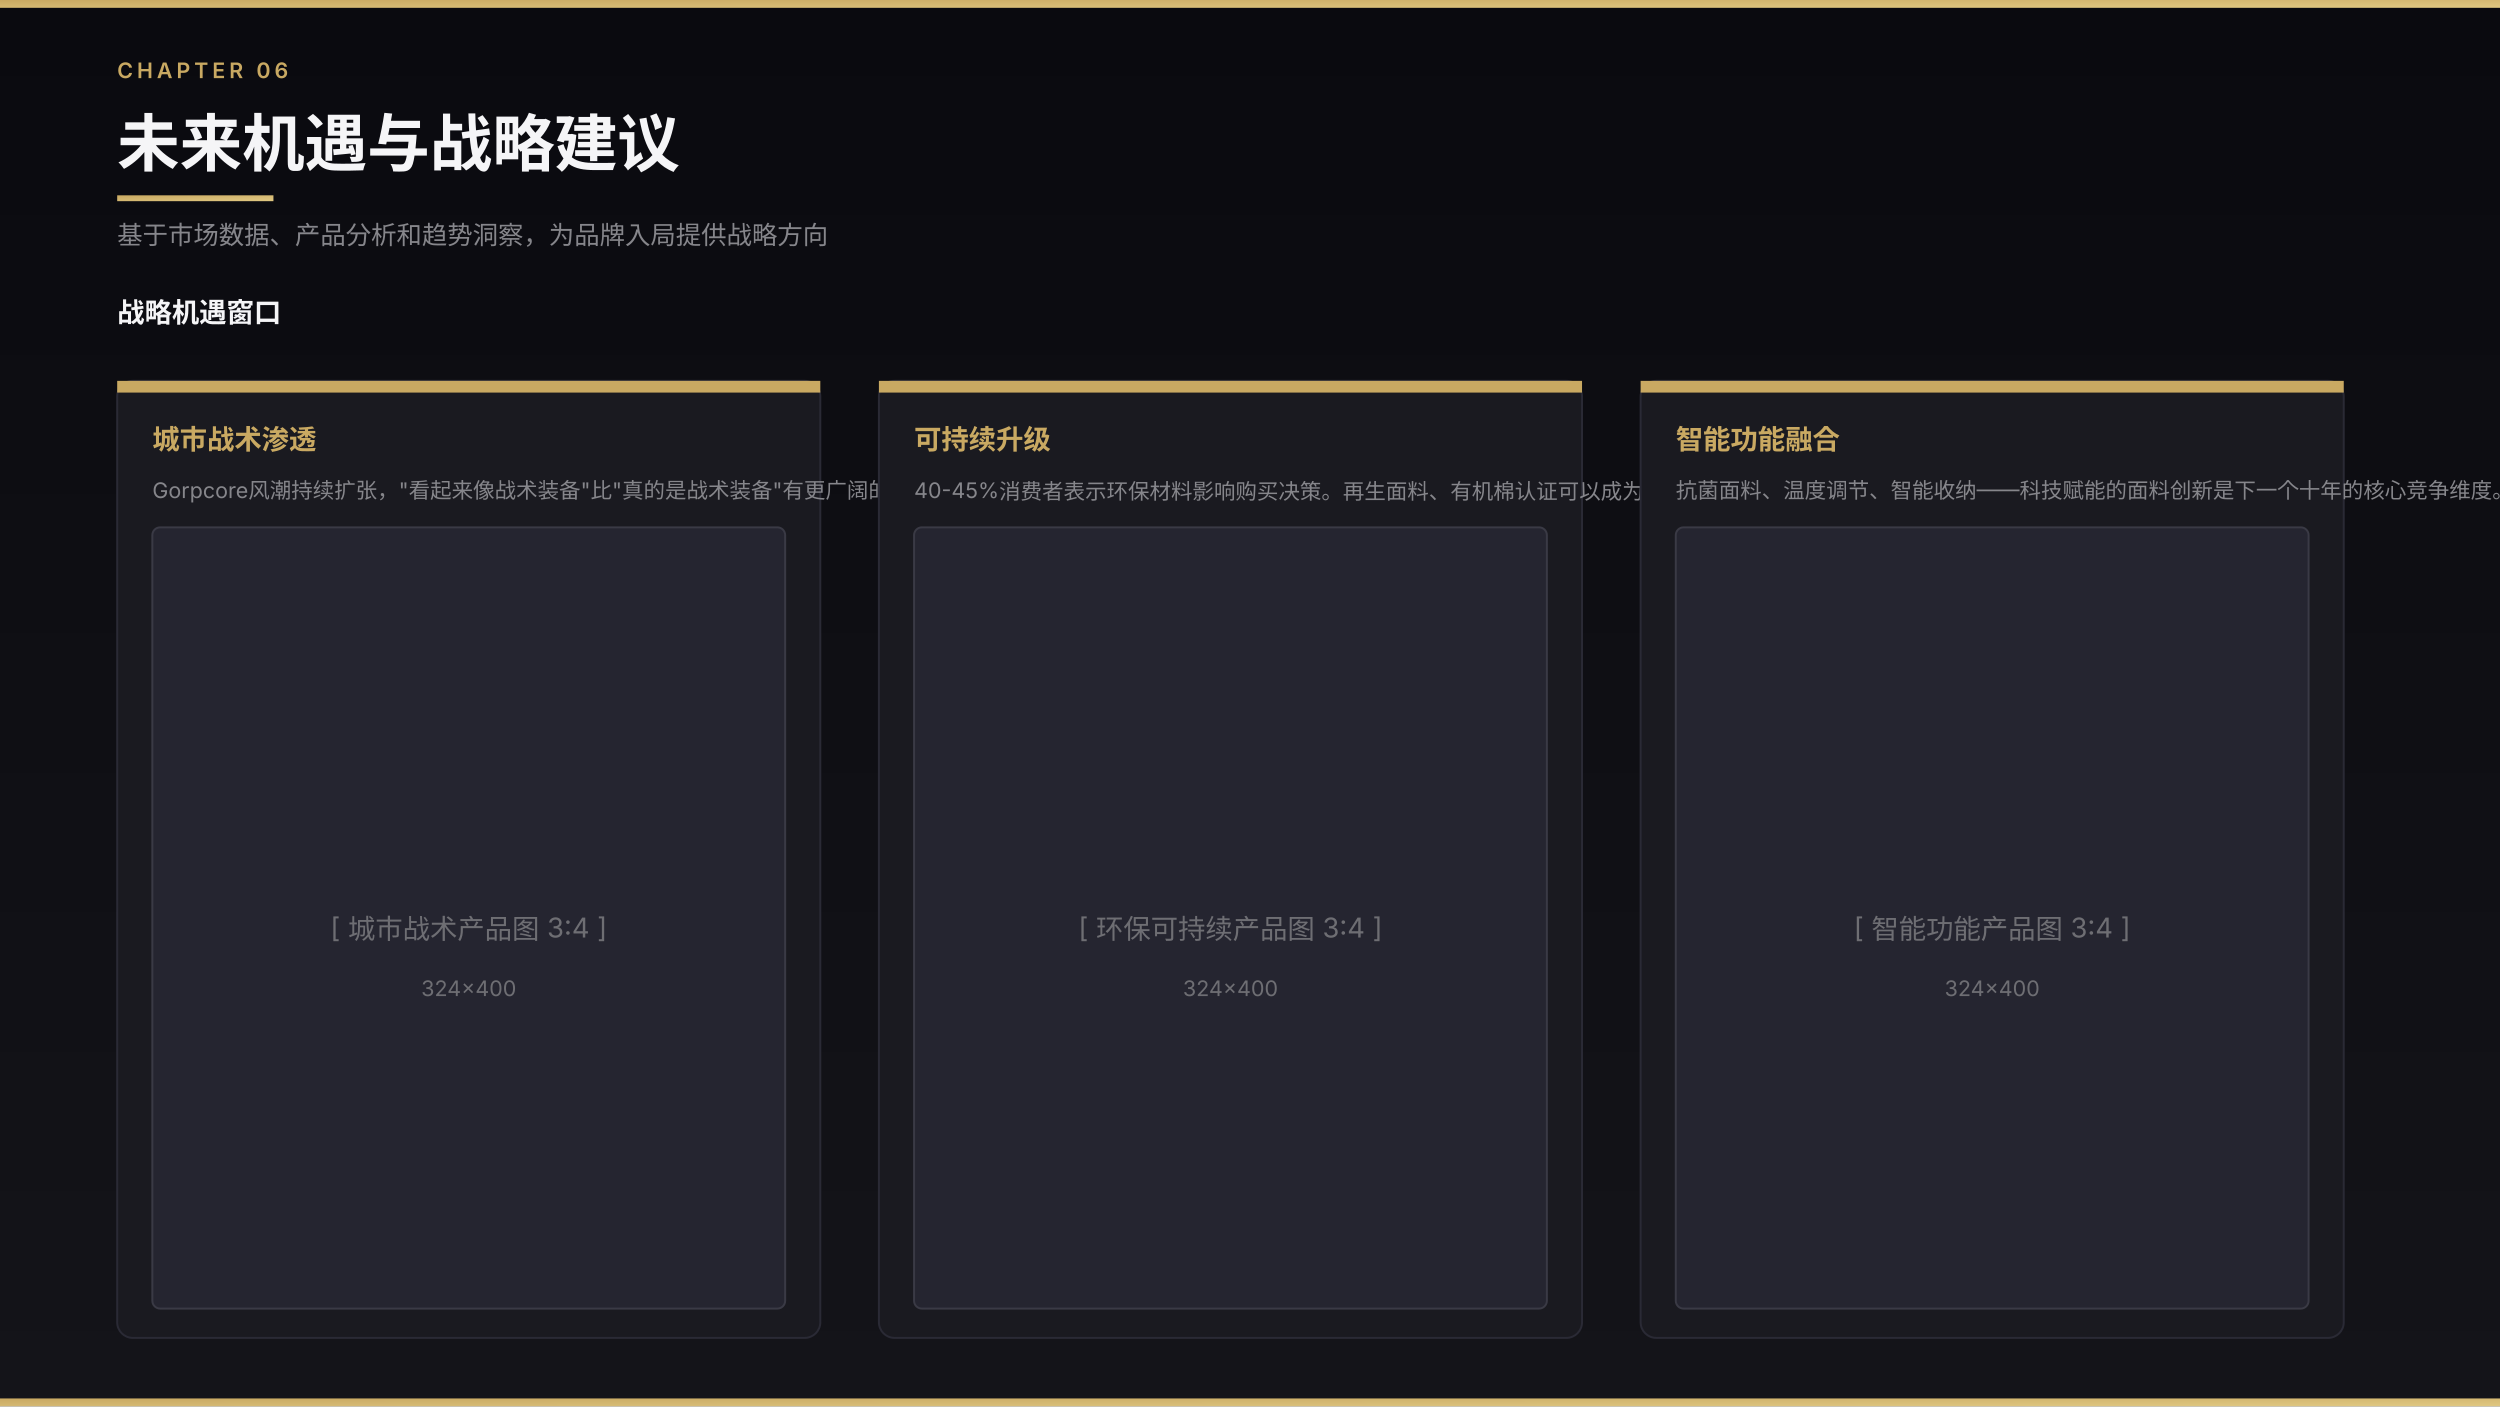
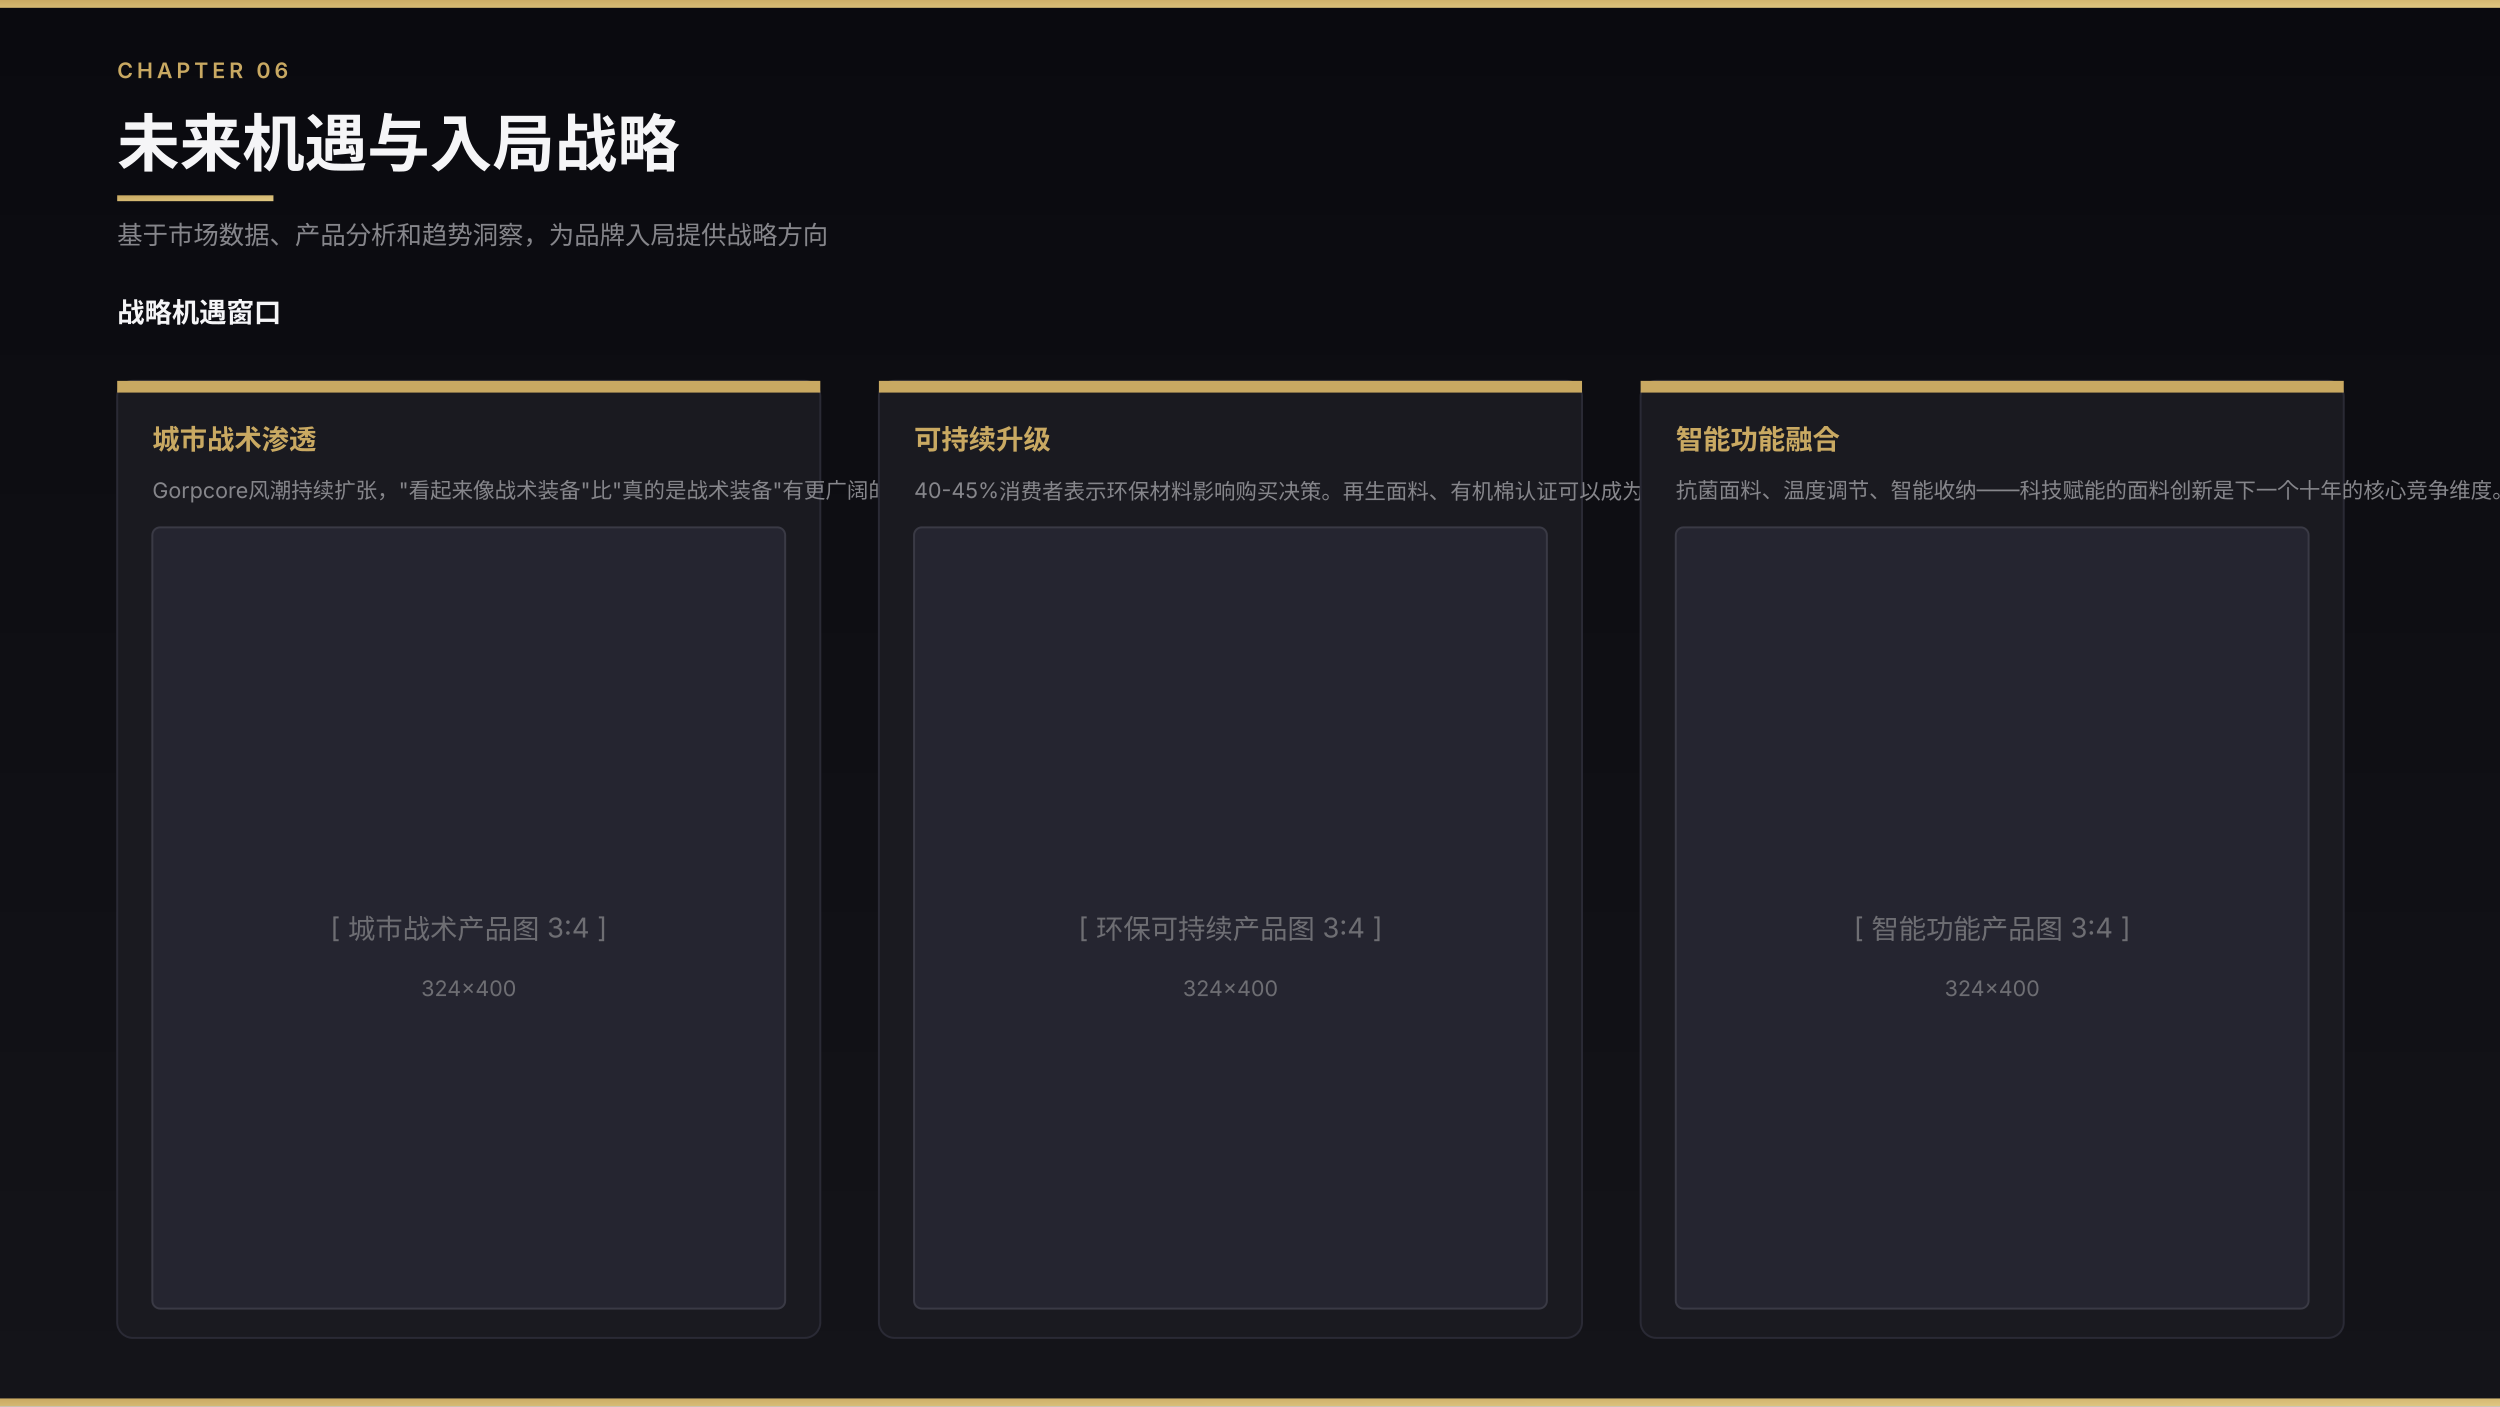
<svg xmlns="http://www.w3.org/2000/svg" viewBox="0 0 1280 720" width="1280" height="720">
  <defs>
    <linearGradient id="bgGradient" x1="0%" y1="0%" x2="0%" y2="100%">
      <stop offset="0%" stop-color="#0a0a0f" />
      <stop offset="100%" stop-color="#141419" />
    </linearGradient>
    <linearGradient id="accentGradient" x1="0%" y1="0%" x2="100%" y2="100%">
      <stop offset="0%" stop-color="#c9a962" />
      <stop offset="100%" stop-color="#e0c882" />
    </linearGradient>
  </defs>
  <rect width="1280" height="720" fill="url(#bgGradient)" />
  <rect x="0" y="0" width="1280" height="4" fill="url(#accentGradient)" />
  <g transform="translate(60, 40)">
    <text fill="#c9a962" font-family="Inter, sans-serif" font-size="11" font-weight="600" letter-spacing="2">CHAPTER 06</text>
  </g>
-   <text x="60" y="85" fill="#f5f5f7" font-family="Space Grotesk, Inter, sans-serif" font-size="32" font-weight="700">未来机遇与战略建议</text>
+   <text x="60" y="85" fill="#f5f5f7" font-family="Space Grotesk, Inter, sans-serif" font-size="32" font-weight="700">未来机遇与入局战略</text>
  <rect x="60" y="100" width="80" height="3" fill="url(#accentGradient)" />
  <text x="60" y="125" fill="#86868b" font-family="Inter, sans-serif" font-size="13">基于市场数据、产品分析和趋势洞察，为品牌入局提供战略方向</text>
  <text x="60" y="165" fill="#f5f5f7" font-family="Space Grotesk, sans-serif" font-size="14" font-weight="600">战略机遇窗口</text>
  <g transform="translate(60, 195)">
    <g transform="translate(0, 0)">
      <rect x="0" y="0" width="360" height="490" rx="8" fill="#1a1a20" stroke="#2a2a35" />
      <rect x="0" y="0" width="360" height="6" fill="#c9a962" />
      <text x="18" y="35" fill="#c9a962" font-family="Space Grotesk, sans-serif" font-size="14" font-weight="600">城市战术渗透</text>
      <text x="18" y="60" fill="#86868b" font-family="Inter, sans-serif" font-size="11">Gorpcore风潮持续扩张，"看起来像战术装备"比"真的是战术装备"有更广阔的市场。城市战术风格溢价空间大。</text>
      <rect x="18" y="75" width="324" height="400" rx="4" fill="#252530" stroke="#3a3a45" />
      <text x="180" y="285" text-anchor="middle" fill="#6e6e73" font-family="Inter, sans-serif" font-size="14">[ 城市战术产品图 3:4 ]</text>
      <text x="180" y="315" text-anchor="middle" fill="#6e6e73" font-family="Inter, sans-serif" font-size="11">324×400</text>
    </g>
    <g transform="translate(390, 0)">
      <rect x="0" y="0" width="360" height="490" rx="8" fill="#1a1a20" stroke="#2a2a35" />
      <rect x="0" y="0" width="360" height="6" fill="#c9a962" />
      <text x="18" y="35" fill="#c9a962" font-family="Space Grotesk, sans-serif" font-size="14" font-weight="600">可持续升级</text>
      <text x="18" y="60" fill="#86868b" font-family="Inter, sans-serif" font-size="11">40-45%消费者表示环保材料影响购买决策。再生面料、有机棉认证可以成为差异化切入点。</text>
      <rect x="18" y="75" width="324" height="400" rx="4" fill="#252530" stroke="#3a3a45" />
      <text x="180" y="285" text-anchor="middle" fill="#6e6e73" font-family="Inter, sans-serif" font-size="14">[ 环保可持续产品图 3:4 ]</text>
      <text x="180" y="315" text-anchor="middle" fill="#6e6e73" font-family="Inter, sans-serif" font-size="11">324×400</text>
    </g>
    <g transform="translate(780, 0)">
      <rect x="0" y="0" width="360" height="490" rx="8" fill="#1a1a20" stroke="#2a2a35" />
      <rect x="0" y="0" width="360" height="6" fill="#c9a962" />
      <text x="18" y="35" fill="#c9a962" font-family="Space Grotesk, sans-serif" font-size="14" font-weight="600">智能功能融合</text>
      <text x="18" y="60" fill="#86868b" font-family="Inter, sans-serif" font-size="11">抗菌面料、温度调节、智能收纳——科技赋能的面料创新是下一个十年的核心竞争维度。</text>
      <rect x="18" y="75" width="324" height="400" rx="4" fill="#252530" stroke="#3a3a45" />
      <text x="180" y="285" text-anchor="middle" fill="#6e6e73" font-family="Inter, sans-serif" font-size="14">[ 智能功能产品图 3:4 ]</text>
      <text x="180" y="315" text-anchor="middle" fill="#6e6e73" font-family="Inter, sans-serif" font-size="11">324×400</text>
    </g>
  </g>
  <rect x="0" y="716" width="1280" height="4" fill="url(#accentGradient)" />
</svg>
